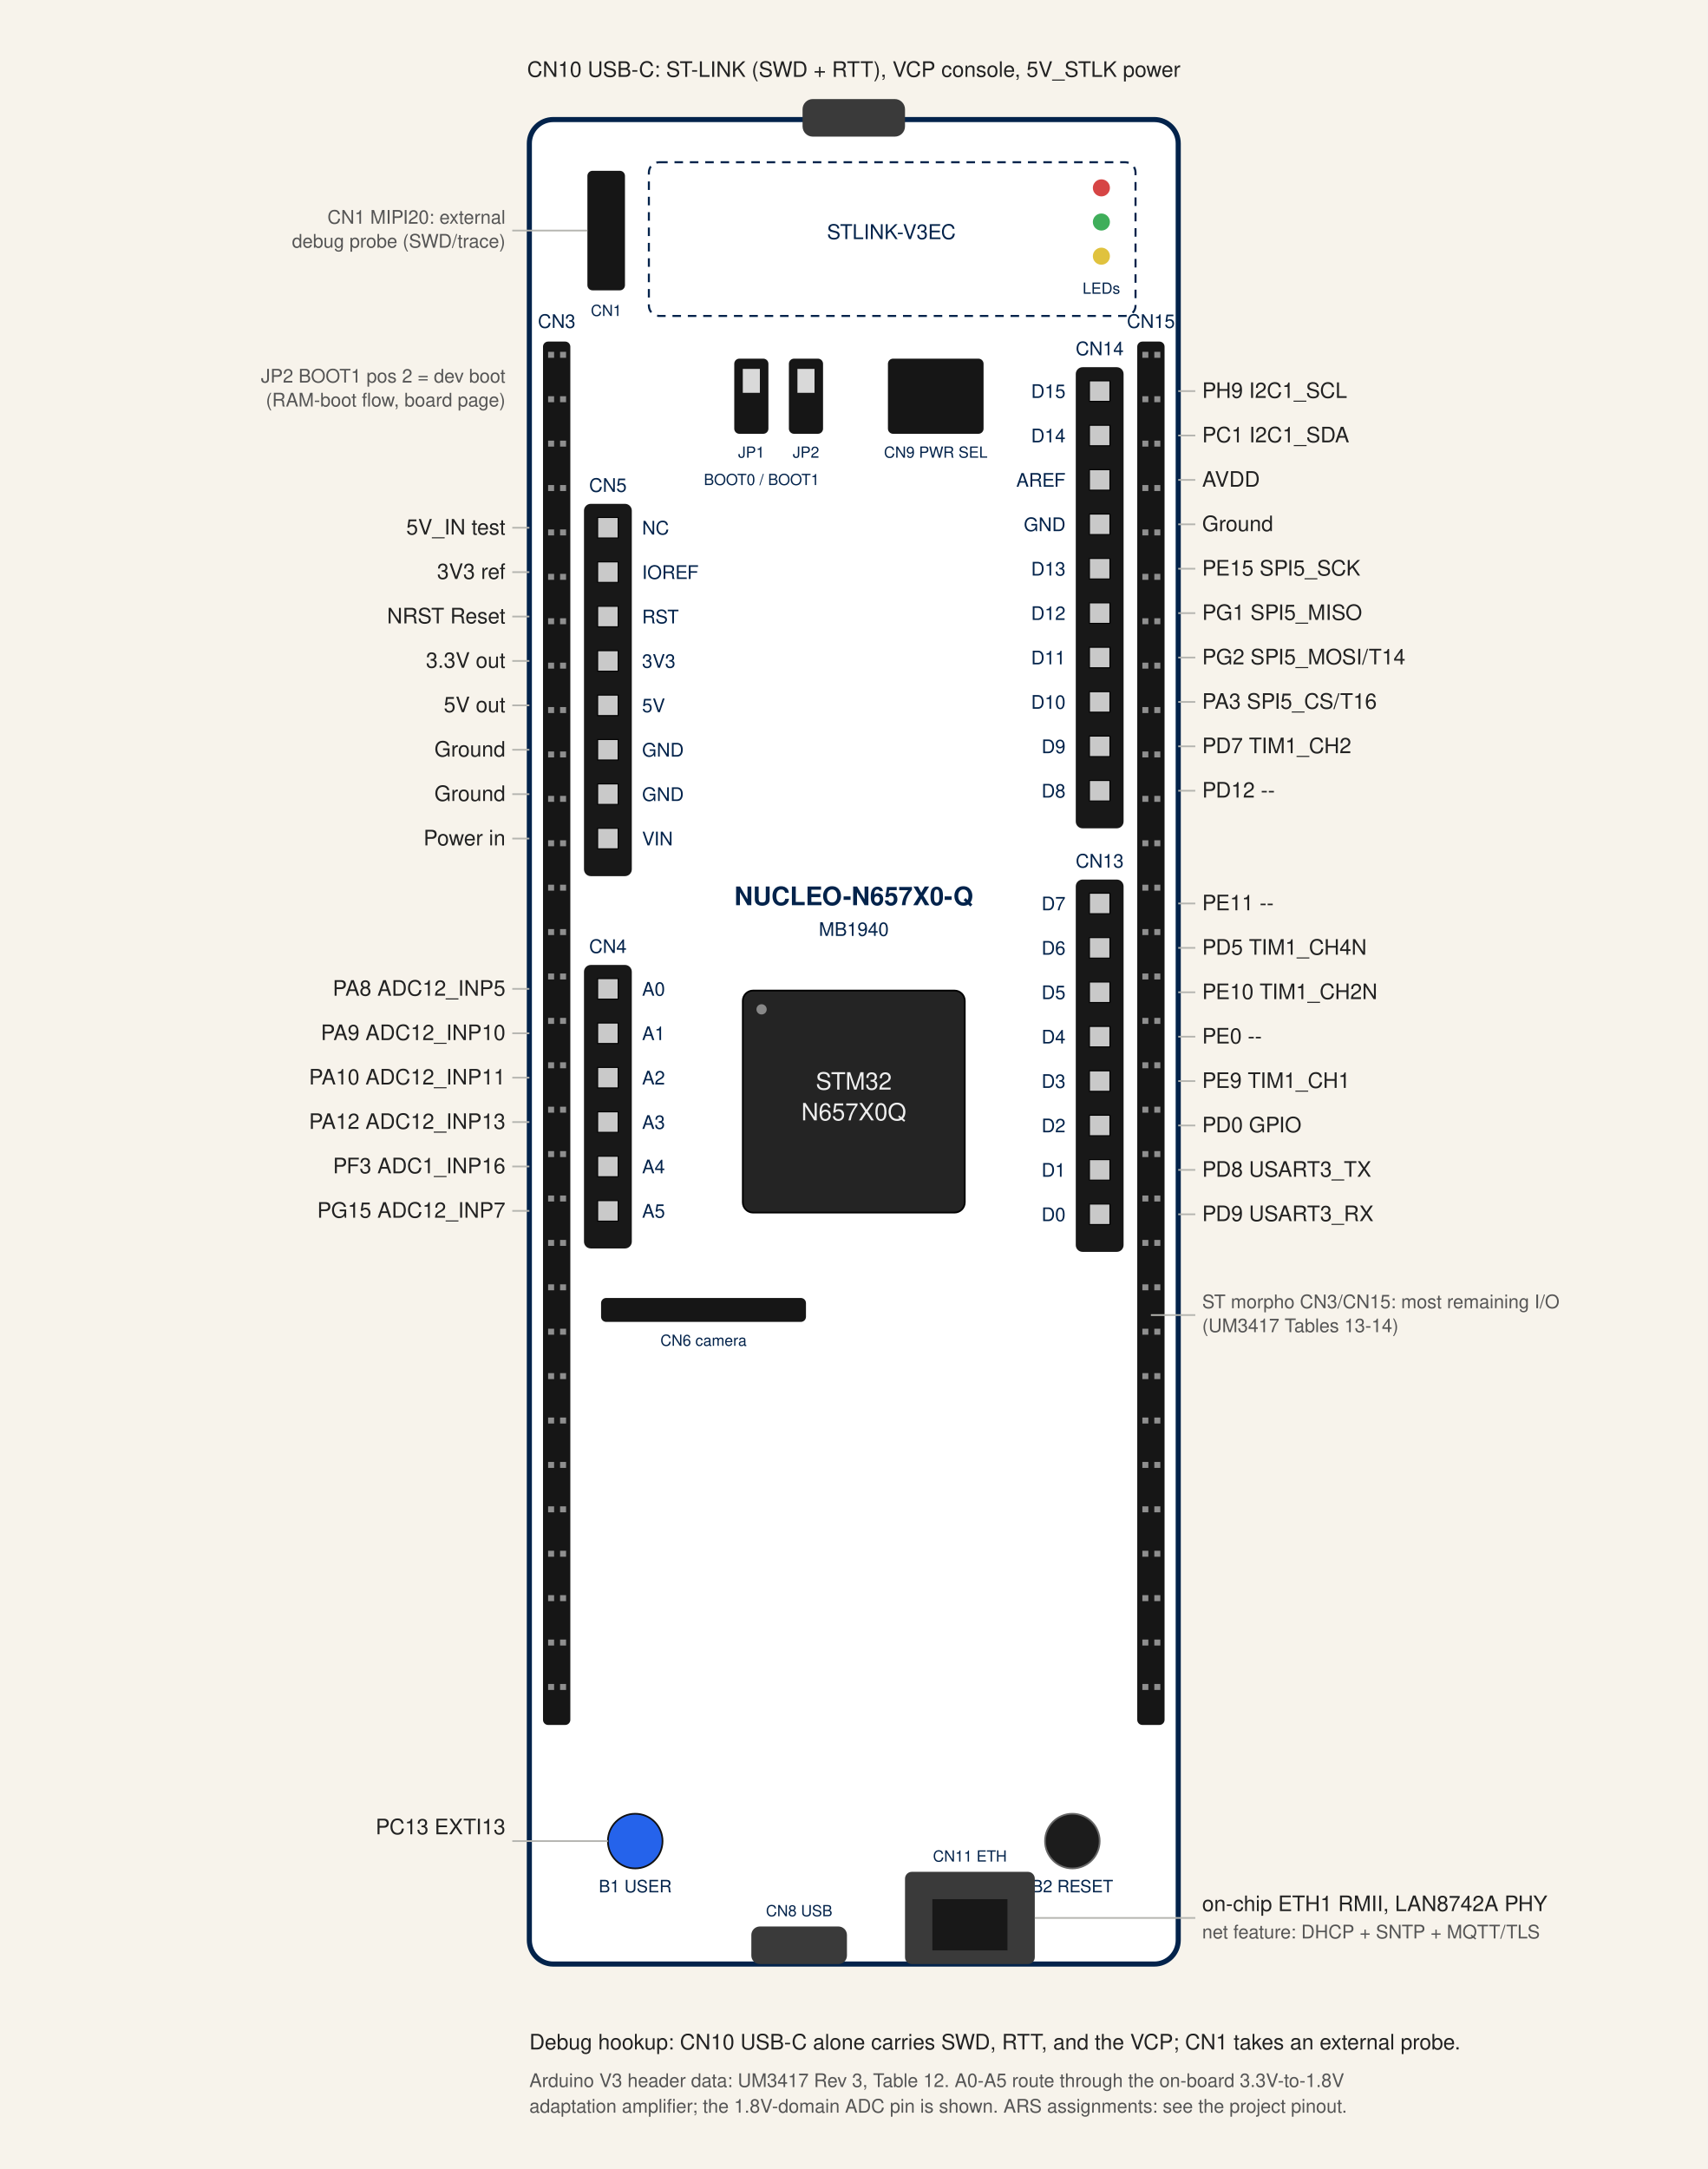
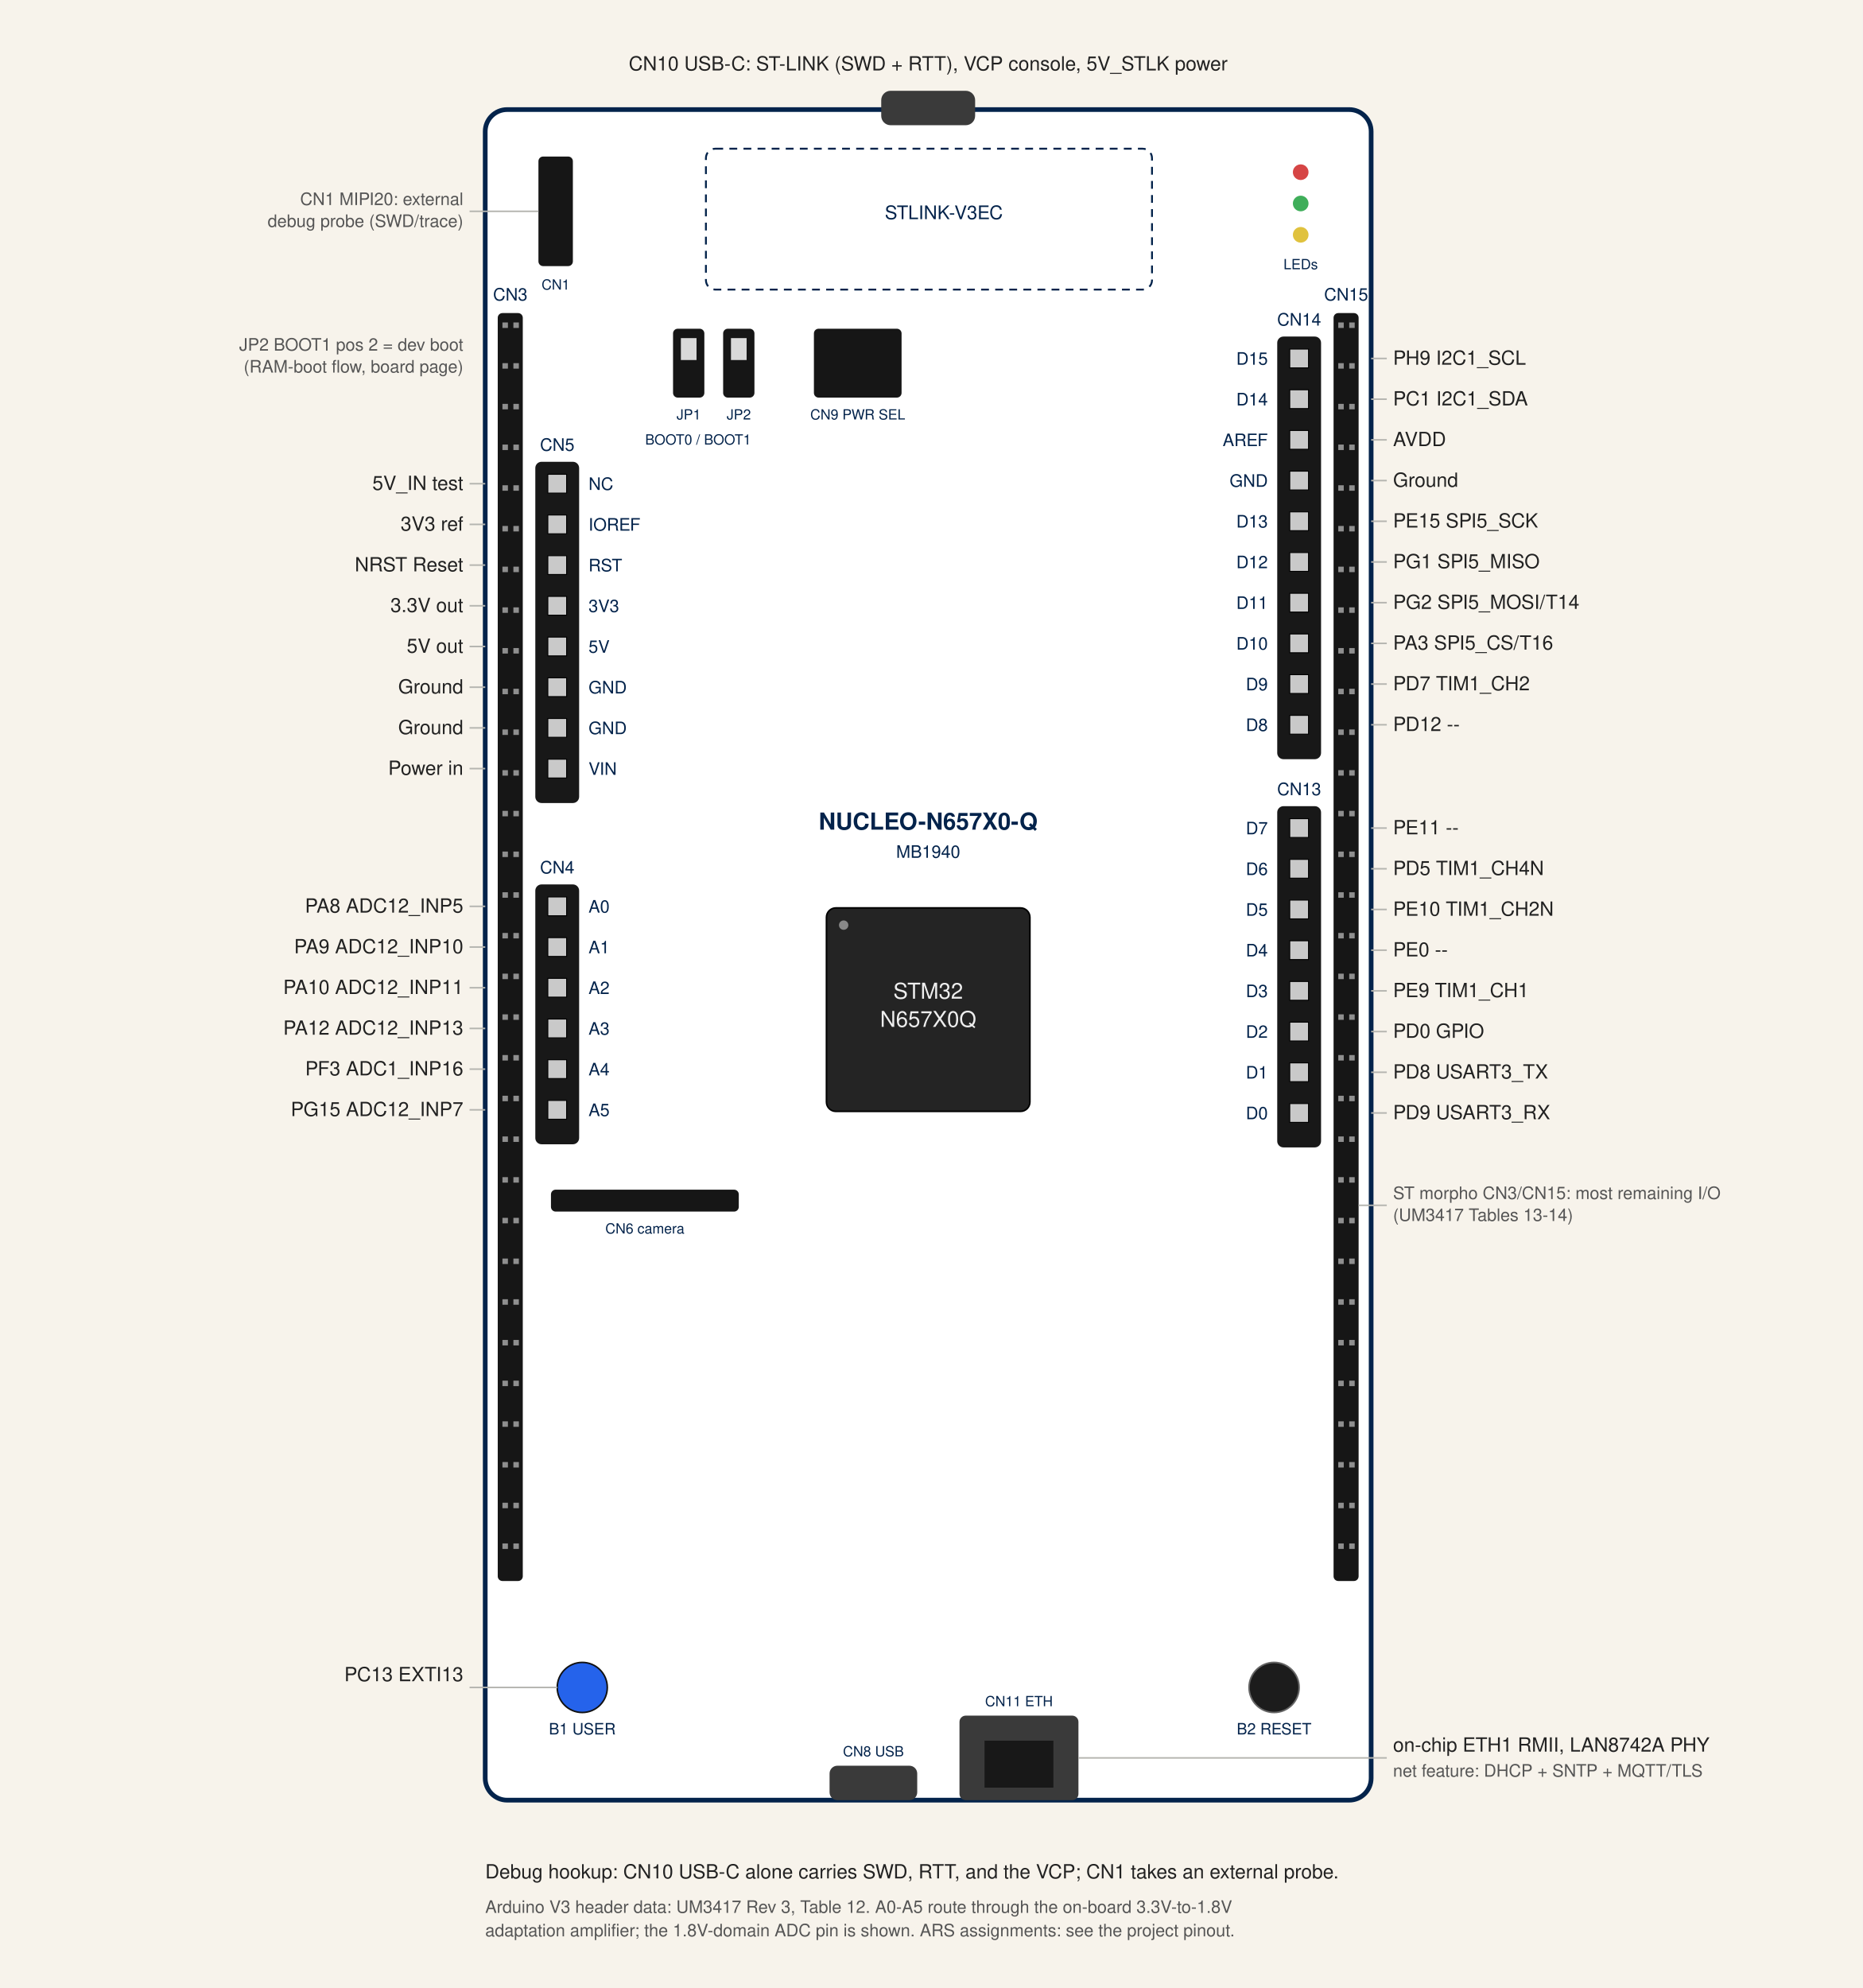
- <svg xmlns="http://www.w3.org/2000/svg" viewBox="0 0 1000 1270" font-family="Helvetica, Arial, sans-serif">
-   <rect x="0" y="0" width="1000" height="1270" fill="#f7f3eb" />
-   <rect x="310" y="70" width="380" height="1080" rx="14" fill="#ffffff" stroke="#03234B" stroke-width="3" />
+ <svg xmlns="http://www.w3.org/2000/svg" viewBox="0 0 1190 1270" font-family="Helvetica, Arial, sans-serif">
+   <rect x="0" y="0" width="1190" height="1270" fill="#f7f3eb" />
+   <rect x="310" y="70" width="566" height="1080" rx="14" fill="#ffffff" stroke="#03234B" stroke-width="3" />
  <rect x="318" y="200" width="16" height="810" fill="#161616" rx="3" />
  <rect x="321" y="206" width="3.5" height="3.5" fill="#8f8f8f" />
  <rect x="328" y="206" width="3.5" height="3.5" fill="#8f8f8f" />
  <rect x="321" y="232" width="3.5" height="3.5" fill="#8f8f8f" />
  <rect x="328" y="232" width="3.5" height="3.5" fill="#8f8f8f" />
  <rect x="321" y="258" width="3.5" height="3.5" fill="#8f8f8f" />
  <rect x="328" y="258" width="3.5" height="3.5" fill="#8f8f8f" />
  <rect x="321" y="284" width="3.5" height="3.5" fill="#8f8f8f" />
  <rect x="328" y="284" width="3.5" height="3.5" fill="#8f8f8f" />
  <rect x="321" y="310" width="3.5" height="3.5" fill="#8f8f8f" />
  <rect x="328" y="310" width="3.5" height="3.5" fill="#8f8f8f" />
  <rect x="321" y="336" width="3.5" height="3.5" fill="#8f8f8f" />
  <rect x="328" y="336" width="3.5" height="3.5" fill="#8f8f8f" />
  <rect x="321" y="362" width="3.5" height="3.5" fill="#8f8f8f" />
  <rect x="328" y="362" width="3.5" height="3.5" fill="#8f8f8f" />
  <rect x="321" y="388" width="3.5" height="3.5" fill="#8f8f8f" />
  <rect x="328" y="388" width="3.5" height="3.5" fill="#8f8f8f" />
  <rect x="321" y="414" width="3.5" height="3.5" fill="#8f8f8f" />
  <rect x="328" y="414" width="3.5" height="3.5" fill="#8f8f8f" />
  <rect x="321" y="440" width="3.5" height="3.5" fill="#8f8f8f" />
  <rect x="328" y="440" width="3.5" height="3.5" fill="#8f8f8f" />
  <rect x="321" y="466" width="3.5" height="3.5" fill="#8f8f8f" />
  <rect x="328" y="466" width="3.5" height="3.5" fill="#8f8f8f" />
  <rect x="321" y="492" width="3.5" height="3.5" fill="#8f8f8f" />
  <rect x="328" y="492" width="3.5" height="3.5" fill="#8f8f8f" />
  <rect x="321" y="518" width="3.5" height="3.5" fill="#8f8f8f" />
  <rect x="328" y="518" width="3.5" height="3.5" fill="#8f8f8f" />
  <rect x="321" y="544" width="3.5" height="3.5" fill="#8f8f8f" />
  <rect x="328" y="544" width="3.5" height="3.5" fill="#8f8f8f" />
  <rect x="321" y="570" width="3.5" height="3.5" fill="#8f8f8f" />
  <rect x="328" y="570" width="3.5" height="3.5" fill="#8f8f8f" />
  <rect x="321" y="596" width="3.5" height="3.5" fill="#8f8f8f" />
  <rect x="328" y="596" width="3.5" height="3.5" fill="#8f8f8f" />
  <rect x="321" y="622" width="3.5" height="3.5" fill="#8f8f8f" />
  <rect x="328" y="622" width="3.5" height="3.5" fill="#8f8f8f" />
  <rect x="321" y="648" width="3.5" height="3.5" fill="#8f8f8f" />
  <rect x="328" y="648" width="3.5" height="3.5" fill="#8f8f8f" />
  <rect x="321" y="674" width="3.5" height="3.5" fill="#8f8f8f" />
  <rect x="328" y="674" width="3.5" height="3.5" fill="#8f8f8f" />
  <rect x="321" y="700" width="3.5" height="3.5" fill="#8f8f8f" />
  <rect x="328" y="700" width="3.5" height="3.5" fill="#8f8f8f" />
  <rect x="321" y="726" width="3.5" height="3.5" fill="#8f8f8f" />
  <rect x="328" y="726" width="3.5" height="3.5" fill="#8f8f8f" />
  <rect x="321" y="752" width="3.5" height="3.5" fill="#8f8f8f" />
  <rect x="328" y="752" width="3.5" height="3.5" fill="#8f8f8f" />
  <rect x="321" y="778" width="3.5" height="3.5" fill="#8f8f8f" />
  <rect x="328" y="778" width="3.5" height="3.5" fill="#8f8f8f" />
  <rect x="321" y="804" width="3.5" height="3.5" fill="#8f8f8f" />
  <rect x="328" y="804" width="3.5" height="3.5" fill="#8f8f8f" />
  <rect x="321" y="830" width="3.5" height="3.5" fill="#8f8f8f" />
  <rect x="328" y="830" width="3.5" height="3.5" fill="#8f8f8f" />
  <rect x="321" y="856" width="3.5" height="3.5" fill="#8f8f8f" />
  <rect x="328" y="856" width="3.5" height="3.5" fill="#8f8f8f" />
  <rect x="321" y="882" width="3.5" height="3.5" fill="#8f8f8f" />
  <rect x="328" y="882" width="3.5" height="3.5" fill="#8f8f8f" />
  <rect x="321" y="908" width="3.5" height="3.5" fill="#8f8f8f" />
  <rect x="328" y="908" width="3.5" height="3.5" fill="#8f8f8f" />
  <rect x="321" y="934" width="3.5" height="3.5" fill="#8f8f8f" />
  <rect x="328" y="934" width="3.5" height="3.5" fill="#8f8f8f" />
  <rect x="321" y="960" width="3.5" height="3.5" fill="#8f8f8f" />
  <rect x="328" y="960" width="3.5" height="3.5" fill="#8f8f8f" />
  <rect x="321" y="986" width="3.5" height="3.5" fill="#8f8f8f" />
  <rect x="328" y="986" width="3.5" height="3.5" fill="#8f8f8f" />
  <text x="326" y="192" font-size="11" fill="#03234B" text-anchor="middle">CN3</text>
-   <rect x="666" y="200" width="16" height="810" fill="#161616" rx="3" />
-   <rect x="669" y="206" width="3.5" height="3.5" fill="#8f8f8f" />
-   <rect x="676" y="206" width="3.5" height="3.5" fill="#8f8f8f" />
-   <rect x="669" y="232" width="3.5" height="3.5" fill="#8f8f8f" />
-   <rect x="676" y="232" width="3.5" height="3.5" fill="#8f8f8f" />
-   <rect x="669" y="258" width="3.5" height="3.5" fill="#8f8f8f" />
-   <rect x="676" y="258" width="3.5" height="3.5" fill="#8f8f8f" />
-   <rect x="669" y="284" width="3.5" height="3.5" fill="#8f8f8f" />
-   <rect x="676" y="284" width="3.5" height="3.5" fill="#8f8f8f" />
-   <rect x="669" y="310" width="3.5" height="3.5" fill="#8f8f8f" />
-   <rect x="676" y="310" width="3.5" height="3.5" fill="#8f8f8f" />
-   <rect x="669" y="336" width="3.5" height="3.5" fill="#8f8f8f" />
-   <rect x="676" y="336" width="3.5" height="3.5" fill="#8f8f8f" />
-   <rect x="669" y="362" width="3.5" height="3.5" fill="#8f8f8f" />
-   <rect x="676" y="362" width="3.5" height="3.5" fill="#8f8f8f" />
-   <rect x="669" y="388" width="3.5" height="3.5" fill="#8f8f8f" />
-   <rect x="676" y="388" width="3.5" height="3.5" fill="#8f8f8f" />
-   <rect x="669" y="414" width="3.5" height="3.5" fill="#8f8f8f" />
-   <rect x="676" y="414" width="3.5" height="3.5" fill="#8f8f8f" />
-   <rect x="669" y="440" width="3.5" height="3.5" fill="#8f8f8f" />
-   <rect x="676" y="440" width="3.5" height="3.5" fill="#8f8f8f" />
-   <rect x="669" y="466" width="3.5" height="3.5" fill="#8f8f8f" />
-   <rect x="676" y="466" width="3.5" height="3.5" fill="#8f8f8f" />
-   <rect x="669" y="492" width="3.5" height="3.5" fill="#8f8f8f" />
-   <rect x="676" y="492" width="3.5" height="3.5" fill="#8f8f8f" />
-   <rect x="669" y="518" width="3.5" height="3.5" fill="#8f8f8f" />
-   <rect x="676" y="518" width="3.5" height="3.5" fill="#8f8f8f" />
-   <rect x="669" y="544" width="3.5" height="3.5" fill="#8f8f8f" />
-   <rect x="676" y="544" width="3.5" height="3.5" fill="#8f8f8f" />
-   <rect x="669" y="570" width="3.5" height="3.5" fill="#8f8f8f" />
-   <rect x="676" y="570" width="3.5" height="3.5" fill="#8f8f8f" />
-   <rect x="669" y="596" width="3.5" height="3.5" fill="#8f8f8f" />
-   <rect x="676" y="596" width="3.5" height="3.5" fill="#8f8f8f" />
-   <rect x="669" y="622" width="3.5" height="3.5" fill="#8f8f8f" />
-   <rect x="676" y="622" width="3.5" height="3.5" fill="#8f8f8f" />
-   <rect x="669" y="648" width="3.5" height="3.5" fill="#8f8f8f" />
-   <rect x="676" y="648" width="3.5" height="3.5" fill="#8f8f8f" />
-   <rect x="669" y="674" width="3.5" height="3.5" fill="#8f8f8f" />
-   <rect x="676" y="674" width="3.5" height="3.5" fill="#8f8f8f" />
-   <rect x="669" y="700" width="3.5" height="3.5" fill="#8f8f8f" />
-   <rect x="676" y="700" width="3.5" height="3.5" fill="#8f8f8f" />
-   <rect x="669" y="726" width="3.5" height="3.5" fill="#8f8f8f" />
-   <rect x="676" y="726" width="3.5" height="3.5" fill="#8f8f8f" />
-   <rect x="669" y="752" width="3.5" height="3.5" fill="#8f8f8f" />
-   <rect x="676" y="752" width="3.5" height="3.5" fill="#8f8f8f" />
-   <rect x="669" y="778" width="3.5" height="3.5" fill="#8f8f8f" />
-   <rect x="676" y="778" width="3.5" height="3.5" fill="#8f8f8f" />
-   <rect x="669" y="804" width="3.5" height="3.5" fill="#8f8f8f" />
-   <rect x="676" y="804" width="3.5" height="3.5" fill="#8f8f8f" />
-   <rect x="669" y="830" width="3.5" height="3.5" fill="#8f8f8f" />
-   <rect x="676" y="830" width="3.5" height="3.5" fill="#8f8f8f" />
-   <rect x="669" y="856" width="3.5" height="3.5" fill="#8f8f8f" />
-   <rect x="676" y="856" width="3.5" height="3.5" fill="#8f8f8f" />
-   <rect x="669" y="882" width="3.5" height="3.5" fill="#8f8f8f" />
-   <rect x="676" y="882" width="3.5" height="3.5" fill="#8f8f8f" />
-   <rect x="669" y="908" width="3.5" height="3.5" fill="#8f8f8f" />
-   <rect x="676" y="908" width="3.5" height="3.5" fill="#8f8f8f" />
-   <rect x="669" y="934" width="3.5" height="3.5" fill="#8f8f8f" />
-   <rect x="676" y="934" width="3.5" height="3.5" fill="#8f8f8f" />
-   <rect x="669" y="960" width="3.5" height="3.5" fill="#8f8f8f" />
-   <rect x="676" y="960" width="3.5" height="3.5" fill="#8f8f8f" />
-   <rect x="669" y="986" width="3.5" height="3.5" fill="#8f8f8f" />
-   <rect x="676" y="986" width="3.5" height="3.5" fill="#8f8f8f" />
-   <text x="674" y="192" font-size="11" fill="#03234B" text-anchor="middle">CN15</text>
-   <text x="500" y="530" font-size="15" fill="#03234B" text-anchor="middle" font-weight="bold">NUCLEO-N657X0-Q</text>
-   <text x="500" y="548" font-size="11" fill="#03234B" text-anchor="middle">MB1940</text>
-   <rect x="630" y="215" width="28" height="270" rx="4" fill="#181818" />
-   <text x="644" y="208" font-size="11" fill="#03234B" text-anchor="middle">CN14</text>
-   <rect x="638" y="223" width="12" height="12" fill="#c9c9c9" stroke="#000" stroke-width="0.6" />
-   <text x="624" y="233" font-size="11" fill="#03234B" text-anchor="end">D15</text>
-   <line x1="690" y1="229" x2="700" y2="229" stroke="#b5b5b0" stroke-width="1" />
-   <text x="704" y="233" font-size="12.5" fill="#222222" text-anchor="start">PH9  I2C1_SCL</text>
-   <rect x="638" y="249" width="12" height="12" fill="#c9c9c9" stroke="#000" stroke-width="0.6" />
-   <text x="624" y="259" font-size="11" fill="#03234B" text-anchor="end">D14</text>
-   <line x1="690" y1="255" x2="700" y2="255" stroke="#b5b5b0" stroke-width="1" />
-   <text x="704" y="259" font-size="12.5" fill="#222222" text-anchor="start">PC1  I2C1_SDA</text>
-   <rect x="638" y="275" width="12" height="12" fill="#c9c9c9" stroke="#000" stroke-width="0.6" />
-   <text x="624" y="285" font-size="11" fill="#03234B" text-anchor="end">AREF</text>
-   <line x1="690" y1="281" x2="700" y2="281" stroke="#b5b5b0" stroke-width="1" />
-   <text x="704" y="285" font-size="12.5" fill="#222222" text-anchor="start">AVDD</text>
-   <rect x="638" y="301" width="12" height="12" fill="#c9c9c9" stroke="#000" stroke-width="0.6" />
-   <text x="624" y="311" font-size="11" fill="#03234B" text-anchor="end">GND</text>
-   <line x1="690" y1="307" x2="700" y2="307" stroke="#b5b5b0" stroke-width="1" />
-   <text x="704" y="311" font-size="12.5" fill="#222222" text-anchor="start">Ground</text>
-   <rect x="638" y="327" width="12" height="12" fill="#c9c9c9" stroke="#000" stroke-width="0.6" />
-   <text x="624" y="337" font-size="11" fill="#03234B" text-anchor="end">D13</text>
-   <line x1="690" y1="333" x2="700" y2="333" stroke="#b5b5b0" stroke-width="1" />
-   <text x="704" y="337" font-size="12.5" fill="#222222" text-anchor="start">PE15  SPI5_SCK</text>
-   <rect x="638" y="353" width="12" height="12" fill="#c9c9c9" stroke="#000" stroke-width="0.6" />
-   <text x="624" y="363" font-size="11" fill="#03234B" text-anchor="end">D12</text>
-   <line x1="690" y1="359" x2="700" y2="359" stroke="#b5b5b0" stroke-width="1" />
-   <text x="704" y="363" font-size="12.5" fill="#222222" text-anchor="start">PG1  SPI5_MISO</text>
-   <rect x="638" y="379" width="12" height="12" fill="#c9c9c9" stroke="#000" stroke-width="0.6" />
-   <text x="624" y="389" font-size="11" fill="#03234B" text-anchor="end">D11</text>
-   <line x1="690" y1="385" x2="700" y2="385" stroke="#b5b5b0" stroke-width="1" />
-   <text x="704" y="389" font-size="12.5" fill="#222222" text-anchor="start">PG2  SPI5_MOSI/T14</text>
-   <rect x="638" y="405" width="12" height="12" fill="#c9c9c9" stroke="#000" stroke-width="0.6" />
-   <text x="624" y="415" font-size="11" fill="#03234B" text-anchor="end">D10</text>
-   <line x1="690" y1="411" x2="700" y2="411" stroke="#b5b5b0" stroke-width="1" />
-   <text x="704" y="415" font-size="12.5" fill="#222222" text-anchor="start">PA3  SPI5_CS/T16</text>
-   <rect x="638" y="431" width="12" height="12" fill="#c9c9c9" stroke="#000" stroke-width="0.6" />
-   <text x="624" y="441" font-size="11" fill="#03234B" text-anchor="end">D9</text>
-   <line x1="690" y1="437" x2="700" y2="437" stroke="#b5b5b0" stroke-width="1" />
-   <text x="704" y="441" font-size="12.5" fill="#222222" text-anchor="start">PD7  TIM1_CH2</text>
-   <rect x="638" y="457" width="12" height="12" fill="#c9c9c9" stroke="#000" stroke-width="0.6" />
-   <text x="624" y="467" font-size="11" fill="#03234B" text-anchor="end">D8</text>
-   <line x1="690" y1="463" x2="700" y2="463" stroke="#b5b5b0" stroke-width="1" />
-   <text x="704" y="467" font-size="12.5" fill="#222222" text-anchor="start">PD12  --</text>
-   <rect x="630" y="515" width="28" height="218" rx="4" fill="#181818" />
-   <text x="644" y="508" font-size="11" fill="#03234B" text-anchor="middle">CN13</text>
-   <rect x="638" y="523" width="12" height="12" fill="#c9c9c9" stroke="#000" stroke-width="0.6" />
-   <text x="624" y="533" font-size="11" fill="#03234B" text-anchor="end">D7</text>
-   <line x1="690" y1="529" x2="700" y2="529" stroke="#b5b5b0" stroke-width="1" />
-   <text x="704" y="533" font-size="12.5" fill="#222222" text-anchor="start">PE11  --</text>
-   <rect x="638" y="549" width="12" height="12" fill="#c9c9c9" stroke="#000" stroke-width="0.6" />
-   <text x="624" y="559" font-size="11" fill="#03234B" text-anchor="end">D6</text>
-   <line x1="690" y1="555" x2="700" y2="555" stroke="#b5b5b0" stroke-width="1" />
-   <text x="704" y="559" font-size="12.5" fill="#222222" text-anchor="start">PD5  TIM1_CH4N</text>
-   <rect x="638" y="575" width="12" height="12" fill="#c9c9c9" stroke="#000" stroke-width="0.6" />
-   <text x="624" y="585" font-size="11" fill="#03234B" text-anchor="end">D5</text>
-   <line x1="690" y1="581" x2="700" y2="581" stroke="#b5b5b0" stroke-width="1" />
-   <text x="704" y="585" font-size="12.5" fill="#222222" text-anchor="start">PE10  TIM1_CH2N</text>
-   <rect x="638" y="601" width="12" height="12" fill="#c9c9c9" stroke="#000" stroke-width="0.6" />
-   <text x="624" y="611" font-size="11" fill="#03234B" text-anchor="end">D4</text>
-   <line x1="690" y1="607" x2="700" y2="607" stroke="#b5b5b0" stroke-width="1" />
-   <text x="704" y="611" font-size="12.5" fill="#222222" text-anchor="start">PE0  --</text>
-   <rect x="638" y="627" width="12" height="12" fill="#c9c9c9" stroke="#000" stroke-width="0.6" />
-   <text x="624" y="637" font-size="11" fill="#03234B" text-anchor="end">D3</text>
-   <line x1="690" y1="633" x2="700" y2="633" stroke="#b5b5b0" stroke-width="1" />
-   <text x="704" y="637" font-size="12.5" fill="#222222" text-anchor="start">PE9  TIM1_CH1</text>
-   <rect x="638" y="653" width="12" height="12" fill="#c9c9c9" stroke="#000" stroke-width="0.6" />
-   <text x="624" y="663" font-size="11" fill="#03234B" text-anchor="end">D2</text>
-   <line x1="690" y1="659" x2="700" y2="659" stroke="#b5b5b0" stroke-width="1" />
-   <text x="704" y="663" font-size="12.5" fill="#222222" text-anchor="start">PD0  GPIO</text>
-   <rect x="638" y="679" width="12" height="12" fill="#c9c9c9" stroke="#000" stroke-width="0.6" />
-   <text x="624" y="689" font-size="11" fill="#03234B" text-anchor="end">D1</text>
-   <line x1="690" y1="685" x2="700" y2="685" stroke="#b5b5b0" stroke-width="1" />
-   <text x="704" y="689" font-size="12.5" fill="#222222" text-anchor="start">PD8  USART3_TX</text>
-   <rect x="638" y="705" width="12" height="12" fill="#c9c9c9" stroke="#000" stroke-width="0.6" />
-   <text x="624" y="715" font-size="11" fill="#03234B" text-anchor="end">D0</text>
-   <line x1="690" y1="711" x2="700" y2="711" stroke="#b5b5b0" stroke-width="1" />
-   <text x="704" y="715" font-size="12.5" fill="#222222" text-anchor="start">PD9  USART3_RX</text>
+   <rect x="852" y="200" width="16" height="810" fill="#161616" rx="3" />
+   <rect x="855" y="206" width="3.5" height="3.5" fill="#8f8f8f" />
+   <rect x="862" y="206" width="3.5" height="3.5" fill="#8f8f8f" />
+   <rect x="855" y="232" width="3.5" height="3.5" fill="#8f8f8f" />
+   <rect x="862" y="232" width="3.5" height="3.5" fill="#8f8f8f" />
+   <rect x="855" y="258" width="3.5" height="3.5" fill="#8f8f8f" />
+   <rect x="862" y="258" width="3.5" height="3.5" fill="#8f8f8f" />
+   <rect x="855" y="284" width="3.5" height="3.5" fill="#8f8f8f" />
+   <rect x="862" y="284" width="3.5" height="3.5" fill="#8f8f8f" />
+   <rect x="855" y="310" width="3.5" height="3.5" fill="#8f8f8f" />
+   <rect x="862" y="310" width="3.5" height="3.5" fill="#8f8f8f" />
+   <rect x="855" y="336" width="3.5" height="3.5" fill="#8f8f8f" />
+   <rect x="862" y="336" width="3.5" height="3.5" fill="#8f8f8f" />
+   <rect x="855" y="362" width="3.5" height="3.5" fill="#8f8f8f" />
+   <rect x="862" y="362" width="3.5" height="3.5" fill="#8f8f8f" />
+   <rect x="855" y="388" width="3.5" height="3.5" fill="#8f8f8f" />
+   <rect x="862" y="388" width="3.5" height="3.5" fill="#8f8f8f" />
+   <rect x="855" y="414" width="3.5" height="3.5" fill="#8f8f8f" />
+   <rect x="862" y="414" width="3.5" height="3.5" fill="#8f8f8f" />
+   <rect x="855" y="440" width="3.5" height="3.5" fill="#8f8f8f" />
+   <rect x="862" y="440" width="3.5" height="3.5" fill="#8f8f8f" />
+   <rect x="855" y="466" width="3.5" height="3.5" fill="#8f8f8f" />
+   <rect x="862" y="466" width="3.5" height="3.5" fill="#8f8f8f" />
+   <rect x="855" y="492" width="3.5" height="3.5" fill="#8f8f8f" />
+   <rect x="862" y="492" width="3.5" height="3.5" fill="#8f8f8f" />
+   <rect x="855" y="518" width="3.5" height="3.5" fill="#8f8f8f" />
+   <rect x="862" y="518" width="3.5" height="3.5" fill="#8f8f8f" />
+   <rect x="855" y="544" width="3.5" height="3.5" fill="#8f8f8f" />
+   <rect x="862" y="544" width="3.5" height="3.5" fill="#8f8f8f" />
+   <rect x="855" y="570" width="3.5" height="3.5" fill="#8f8f8f" />
+   <rect x="862" y="570" width="3.5" height="3.5" fill="#8f8f8f" />
+   <rect x="855" y="596" width="3.5" height="3.5" fill="#8f8f8f" />
+   <rect x="862" y="596" width="3.5" height="3.5" fill="#8f8f8f" />
+   <rect x="855" y="622" width="3.5" height="3.5" fill="#8f8f8f" />
+   <rect x="862" y="622" width="3.5" height="3.5" fill="#8f8f8f" />
+   <rect x="855" y="648" width="3.5" height="3.5" fill="#8f8f8f" />
+   <rect x="862" y="648" width="3.5" height="3.5" fill="#8f8f8f" />
+   <rect x="855" y="674" width="3.5" height="3.5" fill="#8f8f8f" />
+   <rect x="862" y="674" width="3.5" height="3.5" fill="#8f8f8f" />
+   <rect x="855" y="700" width="3.5" height="3.5" fill="#8f8f8f" />
+   <rect x="862" y="700" width="3.5" height="3.5" fill="#8f8f8f" />
+   <rect x="855" y="726" width="3.5" height="3.5" fill="#8f8f8f" />
+   <rect x="862" y="726" width="3.5" height="3.5" fill="#8f8f8f" />
+   <rect x="855" y="752" width="3.5" height="3.5" fill="#8f8f8f" />
+   <rect x="862" y="752" width="3.5" height="3.5" fill="#8f8f8f" />
+   <rect x="855" y="778" width="3.5" height="3.5" fill="#8f8f8f" />
+   <rect x="862" y="778" width="3.5" height="3.5" fill="#8f8f8f" />
+   <rect x="855" y="804" width="3.5" height="3.5" fill="#8f8f8f" />
+   <rect x="862" y="804" width="3.5" height="3.5" fill="#8f8f8f" />
+   <rect x="855" y="830" width="3.5" height="3.5" fill="#8f8f8f" />
+   <rect x="862" y="830" width="3.5" height="3.5" fill="#8f8f8f" />
+   <rect x="855" y="856" width="3.5" height="3.5" fill="#8f8f8f" />
+   <rect x="862" y="856" width="3.5" height="3.5" fill="#8f8f8f" />
+   <rect x="855" y="882" width="3.5" height="3.5" fill="#8f8f8f" />
+   <rect x="862" y="882" width="3.5" height="3.5" fill="#8f8f8f" />
+   <rect x="855" y="908" width="3.5" height="3.5" fill="#8f8f8f" />
+   <rect x="862" y="908" width="3.5" height="3.5" fill="#8f8f8f" />
+   <rect x="855" y="934" width="3.5" height="3.5" fill="#8f8f8f" />
+   <rect x="862" y="934" width="3.5" height="3.5" fill="#8f8f8f" />
+   <rect x="855" y="960" width="3.5" height="3.5" fill="#8f8f8f" />
+   <rect x="862" y="960" width="3.5" height="3.5" fill="#8f8f8f" />
+   <rect x="855" y="986" width="3.5" height="3.5" fill="#8f8f8f" />
+   <rect x="862" y="986" width="3.5" height="3.5" fill="#8f8f8f" />
+   <text x="860" y="192" font-size="11" fill="#03234B" text-anchor="middle">CN15</text>
+   <text x="593" y="530" font-size="15" fill="#03234B" text-anchor="middle" font-weight="bold">NUCLEO-N657X0-Q</text>
+   <text x="593" y="548" font-size="11" fill="#03234B" text-anchor="middle">MB1940</text>
+   <rect x="816" y="215" width="28" height="270" rx="4" fill="#181818" />
+   <text x="830" y="208" font-size="11" fill="#03234B" text-anchor="middle">CN14</text>
+   <rect x="824" y="223" width="12" height="12" fill="#c9c9c9" stroke="#000" stroke-width="0.6" />
+   <text x="810" y="233" font-size="11" fill="#03234B" text-anchor="end">D15</text>
+   <line x1="876" y1="229" x2="886" y2="229" stroke="#b5b5b0" stroke-width="1" />
+   <text x="890" y="233" font-size="12.5" fill="#222222" text-anchor="start">PH9  I2C1_SCL</text>
+   <rect x="824" y="249" width="12" height="12" fill="#c9c9c9" stroke="#000" stroke-width="0.6" />
+   <text x="810" y="259" font-size="11" fill="#03234B" text-anchor="end">D14</text>
+   <line x1="876" y1="255" x2="886" y2="255" stroke="#b5b5b0" stroke-width="1" />
+   <text x="890" y="259" font-size="12.5" fill="#222222" text-anchor="start">PC1  I2C1_SDA</text>
+   <rect x="824" y="275" width="12" height="12" fill="#c9c9c9" stroke="#000" stroke-width="0.6" />
+   <text x="810" y="285" font-size="11" fill="#03234B" text-anchor="end">AREF</text>
+   <line x1="876" y1="281" x2="886" y2="281" stroke="#b5b5b0" stroke-width="1" />
+   <text x="890" y="285" font-size="12.5" fill="#222222" text-anchor="start">AVDD</text>
+   <rect x="824" y="301" width="12" height="12" fill="#c9c9c9" stroke="#000" stroke-width="0.6" />
+   <text x="810" y="311" font-size="11" fill="#03234B" text-anchor="end">GND</text>
+   <line x1="876" y1="307" x2="886" y2="307" stroke="#b5b5b0" stroke-width="1" />
+   <text x="890" y="311" font-size="12.5" fill="#222222" text-anchor="start">Ground</text>
+   <rect x="824" y="327" width="12" height="12" fill="#c9c9c9" stroke="#000" stroke-width="0.6" />
+   <text x="810" y="337" font-size="11" fill="#03234B" text-anchor="end">D13</text>
+   <line x1="876" y1="333" x2="886" y2="333" stroke="#b5b5b0" stroke-width="1" />
+   <text x="890" y="337" font-size="12.5" fill="#222222" text-anchor="start">PE15  SPI5_SCK</text>
+   <rect x="824" y="353" width="12" height="12" fill="#c9c9c9" stroke="#000" stroke-width="0.6" />
+   <text x="810" y="363" font-size="11" fill="#03234B" text-anchor="end">D12</text>
+   <line x1="876" y1="359" x2="886" y2="359" stroke="#b5b5b0" stroke-width="1" />
+   <text x="890" y="363" font-size="12.5" fill="#222222" text-anchor="start">PG1  SPI5_MISO</text>
+   <rect x="824" y="379" width="12" height="12" fill="#c9c9c9" stroke="#000" stroke-width="0.6" />
+   <text x="810" y="389" font-size="11" fill="#03234B" text-anchor="end">D11</text>
+   <line x1="876" y1="385" x2="886" y2="385" stroke="#b5b5b0" stroke-width="1" />
+   <text x="890" y="389" font-size="12.5" fill="#222222" text-anchor="start">PG2  SPI5_MOSI/T14</text>
+   <rect x="824" y="405" width="12" height="12" fill="#c9c9c9" stroke="#000" stroke-width="0.6" />
+   <text x="810" y="415" font-size="11" fill="#03234B" text-anchor="end">D10</text>
+   <line x1="876" y1="411" x2="886" y2="411" stroke="#b5b5b0" stroke-width="1" />
+   <text x="890" y="415" font-size="12.5" fill="#222222" text-anchor="start">PA3  SPI5_CS/T16</text>
+   <rect x="824" y="431" width="12" height="12" fill="#c9c9c9" stroke="#000" stroke-width="0.6" />
+   <text x="810" y="441" font-size="11" fill="#03234B" text-anchor="end">D9</text>
+   <line x1="876" y1="437" x2="886" y2="437" stroke="#b5b5b0" stroke-width="1" />
+   <text x="890" y="441" font-size="12.5" fill="#222222" text-anchor="start">PD7  TIM1_CH2</text>
+   <rect x="824" y="457" width="12" height="12" fill="#c9c9c9" stroke="#000" stroke-width="0.6" />
+   <text x="810" y="467" font-size="11" fill="#03234B" text-anchor="end">D8</text>
+   <line x1="876" y1="463" x2="886" y2="463" stroke="#b5b5b0" stroke-width="1" />
+   <text x="890" y="467" font-size="12.5" fill="#222222" text-anchor="start">PD12  --</text>
+   <rect x="816" y="515" width="28" height="218" rx="4" fill="#181818" />
+   <text x="830" y="508" font-size="11" fill="#03234B" text-anchor="middle">CN13</text>
+   <rect x="824" y="523" width="12" height="12" fill="#c9c9c9" stroke="#000" stroke-width="0.6" />
+   <text x="810" y="533" font-size="11" fill="#03234B" text-anchor="end">D7</text>
+   <line x1="876" y1="529" x2="886" y2="529" stroke="#b5b5b0" stroke-width="1" />
+   <text x="890" y="533" font-size="12.5" fill="#222222" text-anchor="start">PE11  --</text>
+   <rect x="824" y="549" width="12" height="12" fill="#c9c9c9" stroke="#000" stroke-width="0.6" />
+   <text x="810" y="559" font-size="11" fill="#03234B" text-anchor="end">D6</text>
+   <line x1="876" y1="555" x2="886" y2="555" stroke="#b5b5b0" stroke-width="1" />
+   <text x="890" y="559" font-size="12.5" fill="#222222" text-anchor="start">PD5  TIM1_CH4N</text>
+   <rect x="824" y="575" width="12" height="12" fill="#c9c9c9" stroke="#000" stroke-width="0.6" />
+   <text x="810" y="585" font-size="11" fill="#03234B" text-anchor="end">D5</text>
+   <line x1="876" y1="581" x2="886" y2="581" stroke="#b5b5b0" stroke-width="1" />
+   <text x="890" y="585" font-size="12.5" fill="#222222" text-anchor="start">PE10  TIM1_CH2N</text>
+   <rect x="824" y="601" width="12" height="12" fill="#c9c9c9" stroke="#000" stroke-width="0.6" />
+   <text x="810" y="611" font-size="11" fill="#03234B" text-anchor="end">D4</text>
+   <line x1="876" y1="607" x2="886" y2="607" stroke="#b5b5b0" stroke-width="1" />
+   <text x="890" y="611" font-size="12.5" fill="#222222" text-anchor="start">PE0  --</text>
+   <rect x="824" y="627" width="12" height="12" fill="#c9c9c9" stroke="#000" stroke-width="0.6" />
+   <text x="810" y="637" font-size="11" fill="#03234B" text-anchor="end">D3</text>
+   <line x1="876" y1="633" x2="886" y2="633" stroke="#b5b5b0" stroke-width="1" />
+   <text x="890" y="637" font-size="12.5" fill="#222222" text-anchor="start">PE9  TIM1_CH1</text>
+   <rect x="824" y="653" width="12" height="12" fill="#c9c9c9" stroke="#000" stroke-width="0.6" />
+   <text x="810" y="663" font-size="11" fill="#03234B" text-anchor="end">D2</text>
+   <line x1="876" y1="659" x2="886" y2="659" stroke="#b5b5b0" stroke-width="1" />
+   <text x="890" y="663" font-size="12.5" fill="#222222" text-anchor="start">PD0  GPIO</text>
+   <rect x="824" y="679" width="12" height="12" fill="#c9c9c9" stroke="#000" stroke-width="0.6" />
+   <text x="810" y="689" font-size="11" fill="#03234B" text-anchor="end">D1</text>
+   <line x1="876" y1="685" x2="886" y2="685" stroke="#b5b5b0" stroke-width="1" />
+   <text x="890" y="689" font-size="12.5" fill="#222222" text-anchor="start">PD8  USART3_TX</text>
+   <rect x="824" y="705" width="12" height="12" fill="#c9c9c9" stroke="#000" stroke-width="0.6" />
+   <text x="810" y="715" font-size="11" fill="#03234B" text-anchor="end">D0</text>
+   <line x1="876" y1="711" x2="886" y2="711" stroke="#b5b5b0" stroke-width="1" />
+   <text x="890" y="715" font-size="12.5" fill="#222222" text-anchor="start">PD9  USART3_RX</text>
  <rect x="342" y="295" width="28" height="218" rx="4" fill="#181818" />
  <text x="356" y="288" font-size="11" fill="#03234B" text-anchor="middle">CN5</text>
  <rect x="350" y="303" width="12" height="12" fill="#c9c9c9" stroke="#000" stroke-width="0.6" />
  <text x="376" y="313" font-size="11" fill="#03234B">NC</text>
  <line x1="310" y1="309" x2="300" y2="309" stroke="#b5b5b0" stroke-width="1" />
  <text x="296" y="313" font-size="12.5" fill="#222222" text-anchor="end">5V_IN test</text>
  <rect x="350" y="329" width="12" height="12" fill="#c9c9c9" stroke="#000" stroke-width="0.6" />
  <text x="376" y="339" font-size="11" fill="#03234B">IOREF</text>
  <line x1="310" y1="335" x2="300" y2="335" stroke="#b5b5b0" stroke-width="1" />
  <text x="296" y="339" font-size="12.5" fill="#222222" text-anchor="end">3V3 ref</text>
  <rect x="350" y="355" width="12" height="12" fill="#c9c9c9" stroke="#000" stroke-width="0.6" />
  <text x="376" y="365" font-size="11" fill="#03234B">RST</text>
  <line x1="310" y1="361" x2="300" y2="361" stroke="#b5b5b0" stroke-width="1" />
  <text x="296" y="365" font-size="12.5" fill="#222222" text-anchor="end">NRST  Reset</text>
  <rect x="350" y="381" width="12" height="12" fill="#c9c9c9" stroke="#000" stroke-width="0.6" />
  <text x="376" y="391" font-size="11" fill="#03234B">3V3</text>
  <line x1="310" y1="387" x2="300" y2="387" stroke="#b5b5b0" stroke-width="1" />
  <text x="296" y="391" font-size="12.5" fill="#222222" text-anchor="end">3.3V out</text>
  <rect x="350" y="407" width="12" height="12" fill="#c9c9c9" stroke="#000" stroke-width="0.6" />
  <text x="376" y="417" font-size="11" fill="#03234B">5V</text>
  <line x1="310" y1="413" x2="300" y2="413" stroke="#b5b5b0" stroke-width="1" />
  <text x="296" y="417" font-size="12.5" fill="#222222" text-anchor="end">5V out</text>
  <rect x="350" y="433" width="12" height="12" fill="#c9c9c9" stroke="#000" stroke-width="0.6" />
  <text x="376" y="443" font-size="11" fill="#03234B">GND</text>
  <line x1="310" y1="439" x2="300" y2="439" stroke="#b5b5b0" stroke-width="1" />
  <text x="296" y="443" font-size="12.5" fill="#222222" text-anchor="end">Ground</text>
  <rect x="350" y="459" width="12" height="12" fill="#c9c9c9" stroke="#000" stroke-width="0.6" />
  <text x="376" y="469" font-size="11" fill="#03234B">GND</text>
  <line x1="310" y1="465" x2="300" y2="465" stroke="#b5b5b0" stroke-width="1" />
  <text x="296" y="469" font-size="12.5" fill="#222222" text-anchor="end">Ground</text>
  <rect x="350" y="485" width="12" height="12" fill="#c9c9c9" stroke="#000" stroke-width="0.6" />
  <text x="376" y="495" font-size="11" fill="#03234B">VIN</text>
  <line x1="310" y1="491" x2="300" y2="491" stroke="#b5b5b0" stroke-width="1" />
  <text x="296" y="495" font-size="12.5" fill="#222222" text-anchor="end">Power in</text>
  <rect x="342" y="565" width="28" height="166" rx="4" fill="#181818" />
  <text x="356" y="558" font-size="11" fill="#03234B" text-anchor="middle">CN4</text>
  <rect x="350" y="573" width="12" height="12" fill="#c9c9c9" stroke="#000" stroke-width="0.6" />
  <text x="376" y="583" font-size="11" fill="#03234B">A0</text>
  <line x1="310" y1="579" x2="300" y2="579" stroke="#b5b5b0" stroke-width="1" />
  <text x="296" y="583" font-size="12.5" fill="#222222" text-anchor="end">PA8  ADC12_INP5</text>
  <rect x="350" y="599" width="12" height="12" fill="#c9c9c9" stroke="#000" stroke-width="0.6" />
  <text x="376" y="609" font-size="11" fill="#03234B">A1</text>
  <line x1="310" y1="605" x2="300" y2="605" stroke="#b5b5b0" stroke-width="1" />
  <text x="296" y="609" font-size="12.5" fill="#222222" text-anchor="end">PA9  ADC12_INP10</text>
  <rect x="350" y="625" width="12" height="12" fill="#c9c9c9" stroke="#000" stroke-width="0.6" />
  <text x="376" y="635" font-size="11" fill="#03234B">A2</text>
  <line x1="310" y1="631" x2="300" y2="631" stroke="#b5b5b0" stroke-width="1" />
  <text x="296" y="635" font-size="12.5" fill="#222222" text-anchor="end">PA10  ADC12_INP11</text>
  <rect x="350" y="651" width="12" height="12" fill="#c9c9c9" stroke="#000" stroke-width="0.6" />
  <text x="376" y="661" font-size="11" fill="#03234B">A3</text>
  <line x1="310" y1="657" x2="300" y2="657" stroke="#b5b5b0" stroke-width="1" />
  <text x="296" y="661" font-size="12.5" fill="#222222" text-anchor="end">PA12  ADC12_INP13</text>
  <rect x="350" y="677" width="12" height="12" fill="#c9c9c9" stroke="#000" stroke-width="0.6" />
  <text x="376" y="687" font-size="11" fill="#03234B">A4</text>
  <line x1="310" y1="683" x2="300" y2="683" stroke="#b5b5b0" stroke-width="1" />
  <text x="296" y="687" font-size="12.5" fill="#222222" text-anchor="end">PF3  ADC1_INP16</text>
  <rect x="350" y="703" width="12" height="12" fill="#c9c9c9" stroke="#000" stroke-width="0.6" />
  <text x="376" y="713" font-size="11" fill="#03234B">A5</text>
  <line x1="310" y1="709" x2="300" y2="709" stroke="#b5b5b0" stroke-width="1" />
  <text x="296" y="713" font-size="12.5" fill="#222222" text-anchor="end">PG15  ADC12_INP7</text>
-   <rect x="470" y="58" width="60" height="22" rx="6" fill="#3a3a3a" />
-   <rect x="380" y="95" width="285" height="90" rx="6" fill="none" stroke="#03234B" stroke-dasharray="5 4" stroke-width="1.2" />
-   <text x="522" y="140" font-size="12" fill="#03234B" text-anchor="middle">STLINK-V3EC</text>
-   <text x="500" y="45" font-size="12.5" fill="#222222" text-anchor="middle">CN10 USB-C: ST-LINK (SWD + RTT), VCP console, 5V_STLK power</text>
+   <rect x="563" y="58" width="60" height="22" rx="6" fill="#3a3a3a" />
+   <rect x="451" y="95" width="285" height="90" rx="6" fill="none" stroke="#03234B" stroke-dasharray="5 4" stroke-width="1.2" />
+   <text x="603" y="140" font-size="12" fill="#03234B" text-anchor="middle">STLINK-V3EC</text>
+   <text x="593" y="45" font-size="12.5" fill="#222222" text-anchor="middle">CN10 USB-C: ST-LINK (SWD + RTT), VCP console, 5V_STLK power</text>
  <rect x="344" y="100" width="22" height="70" rx="3" fill="#161616" />
  <text x="355" y="185" font-size="9" fill="#03234B" text-anchor="middle">CN1</text>
  <line x1="344" y1="135" x2="300" y2="135" stroke="#b5b5b0" />
  <text x="296" y="131" font-size="11" fill="#555555" text-anchor="end">CN1 MIPI20: external</text>
  <text x="296" y="145" font-size="11" fill="#555555" text-anchor="end">debug probe (SWD/trace)</text>
-   <circle cx="645" cy="110" r="5" fill="#d64545" />
-   <circle cx="645" cy="130" r="5" fill="#3fae5a" />
-   <circle cx="645" cy="150" r="5" fill="#e0c23e" />
-   <text x="645" y="172" font-size="9" fill="#03234B" text-anchor="middle">LEDs</text>
+   <circle cx="831" cy="110" r="5" fill="#d64545" />
+   <circle cx="831" cy="130" r="5" fill="#3fae5a" />
+   <circle cx="831" cy="150" r="5" fill="#e0c23e" />
+   <text x="831" y="172" font-size="9" fill="#03234B" text-anchor="middle">LEDs</text>
  <rect x="430" y="210" width="20" height="44" rx="3" fill="#161616" />
  <rect x="435" y="216" width="10" height="14" fill="#d9d9d9" />
  <text x="440" y="268" font-size="9" fill="#03234B" text-anchor="middle">JP1</text>
  <rect x="462" y="210" width="20" height="44" rx="3" fill="#161616" />
  <rect x="467" y="216" width="10" height="14" fill="#d9d9d9" />
  <text x="472" y="268" font-size="9" fill="#03234B" text-anchor="middle">JP2</text>
  <text x="446" y="284" font-size="9" fill="#03234B" text-anchor="middle">BOOT0 / BOOT1</text>
  <rect x="520" y="210" width="56" height="44" rx="3" fill="#161616" />
  <text x="548" y="268" font-size="9" fill="#03234B" text-anchor="middle">CN9 PWR SEL</text>
  <text x="296" y="224" font-size="11" fill="#555555" text-anchor="end">JP2 BOOT1 pos 2 = dev boot</text>
  <text x="296" y="238" font-size="11" fill="#555555" text-anchor="end">(RAM-boot flow, board page)</text>
-   <rect x="435" y="580" width="130" height="130" rx="6" fill="#242424" stroke="#000" />
-   <text x="500" y="638" font-size="14" fill="#eee" text-anchor="middle">STM32</text>
-   <text x="500" y="656" font-size="14" fill="#eee" text-anchor="middle">N657X0Q</text>
-   <circle cx="446" cy="591" r="3" fill="#888" />
+   <rect x="528" y="580" width="130" height="130" rx="6" fill="#242424" stroke="#000" />
+   <text x="593" y="638" font-size="14" fill="#eee" text-anchor="middle">STM32</text>
+   <text x="593" y="656" font-size="14" fill="#eee" text-anchor="middle">N657X0Q</text>
+   <circle cx="539" cy="591" r="3" fill="#888" />
  <rect x="352" y="760" width="120" height="14" rx="3" fill="#161616" />
  <text x="412" y="788" font-size="9" fill="#03234B" text-anchor="middle">CN6 camera</text>
  <circle cx="372" cy="1078" r="16" fill="#2563eb" stroke="#111" />
  <text x="372" y="1108" font-size="10" fill="#03234B" text-anchor="middle">B1 USER</text>
-   <circle cx="628" cy="1078" r="16" fill="#1c1c1c" stroke="#666" />
-   <text x="628" y="1108" font-size="10" fill="#03234B" text-anchor="middle">B2 RESET</text>
-   <rect x="440" y="1128" width="56" height="22" rx="5" fill="#3a3a3a" />
-   <text x="468" y="1122" font-size="9" fill="#03234B" text-anchor="middle">CN8 USB</text>
-   <rect x="530" y="1096" width="76" height="54" rx="4" fill="#3a3a3a" />
-   <rect x="546" y="1112" width="44" height="30" fill="#181818" />
-   <text x="568" y="1090" font-size="9" fill="#03234B" text-anchor="middle">CN11 ETH</text>
+   <circle cx="814" cy="1078" r="16" fill="#1c1c1c" stroke="#666" />
+   <text x="814" y="1108" font-size="10" fill="#03234B" text-anchor="middle">B2 RESET</text>
+   <rect x="530" y="1128" width="56" height="22" rx="5" fill="#3a3a3a" />
+   <text x="558" y="1122" font-size="9" fill="#03234B" text-anchor="middle">CN8 USB</text>
+   <rect x="613" y="1096" width="76" height="54" rx="4" fill="#3a3a3a" />
+   <rect x="629" y="1112" width="44" height="30" fill="#181818" />
+   <text x="651" y="1090" font-size="9" fill="#03234B" text-anchor="middle">CN11 ETH</text>
  <line x1="356" y1="1078" x2="300" y2="1078" stroke="#b5b5b0" />
  <text x="296" y="1074" font-size="12.5" fill="#222222" text-anchor="end">PC13  EXTI13</text>
-   <line x1="606" y1="1123" x2="700" y2="1123" stroke="#b5b5b0" />
-   <text x="704" y="1119" font-size="12.5" fill="#222222">on-chip ETH1 RMII, LAN8742A PHY</text>
-   <text x="704" y="1135" font-size="11" fill="#555555">net feature: DHCP + SNTP + MQTT/TLS</text>
-   <line x1="674" y1="770" x2="700" y2="770" stroke="#b5b5b0" />
-   <text x="704" y="766" font-size="11" fill="#555555">ST morpho CN3/CN15: most remaining I/O</text>
-   <text x="704" y="780" font-size="11" fill="#555555">(UM3417 Tables 13-14)</text>
+   <line x1="689" y1="1123" x2="886" y2="1123" stroke="#b5b5b0" />
+   <text x="890" y="1119" font-size="12.5" fill="#222222">on-chip ETH1 RMII, LAN8742A PHY</text>
+   <text x="890" y="1135" font-size="11" fill="#555555">net feature: DHCP + SNTP + MQTT/TLS</text>
+   <line x1="868" y1="770" x2="886" y2="770" stroke="#b5b5b0" />
+   <text x="890" y="766" font-size="11" fill="#555555">ST morpho CN3/CN15: most remaining I/O</text>
+   <text x="890" y="780" font-size="11" fill="#555555">(UM3417 Tables 13-14)</text>
  <text x="310" y="1200" font-size="12.5" fill="#222222">Debug hookup: CN10 USB-C alone carries SWD, RTT, and the VCP; CN1 takes an external probe.</text>
  <text x="310" y="1222" font-size="11" fill="#555555">Arduino V3 header data: UM3417 Rev 3, Table 12.  A0-A5 route through the on-board 3.3V-to-1.8V</text>
  <text x="310" y="1237" font-size="11" fill="#555555">adaptation amplifier; the 1.8V-domain ADC pin is shown.  ARS assignments: see the project pinout.</text>
</svg>
